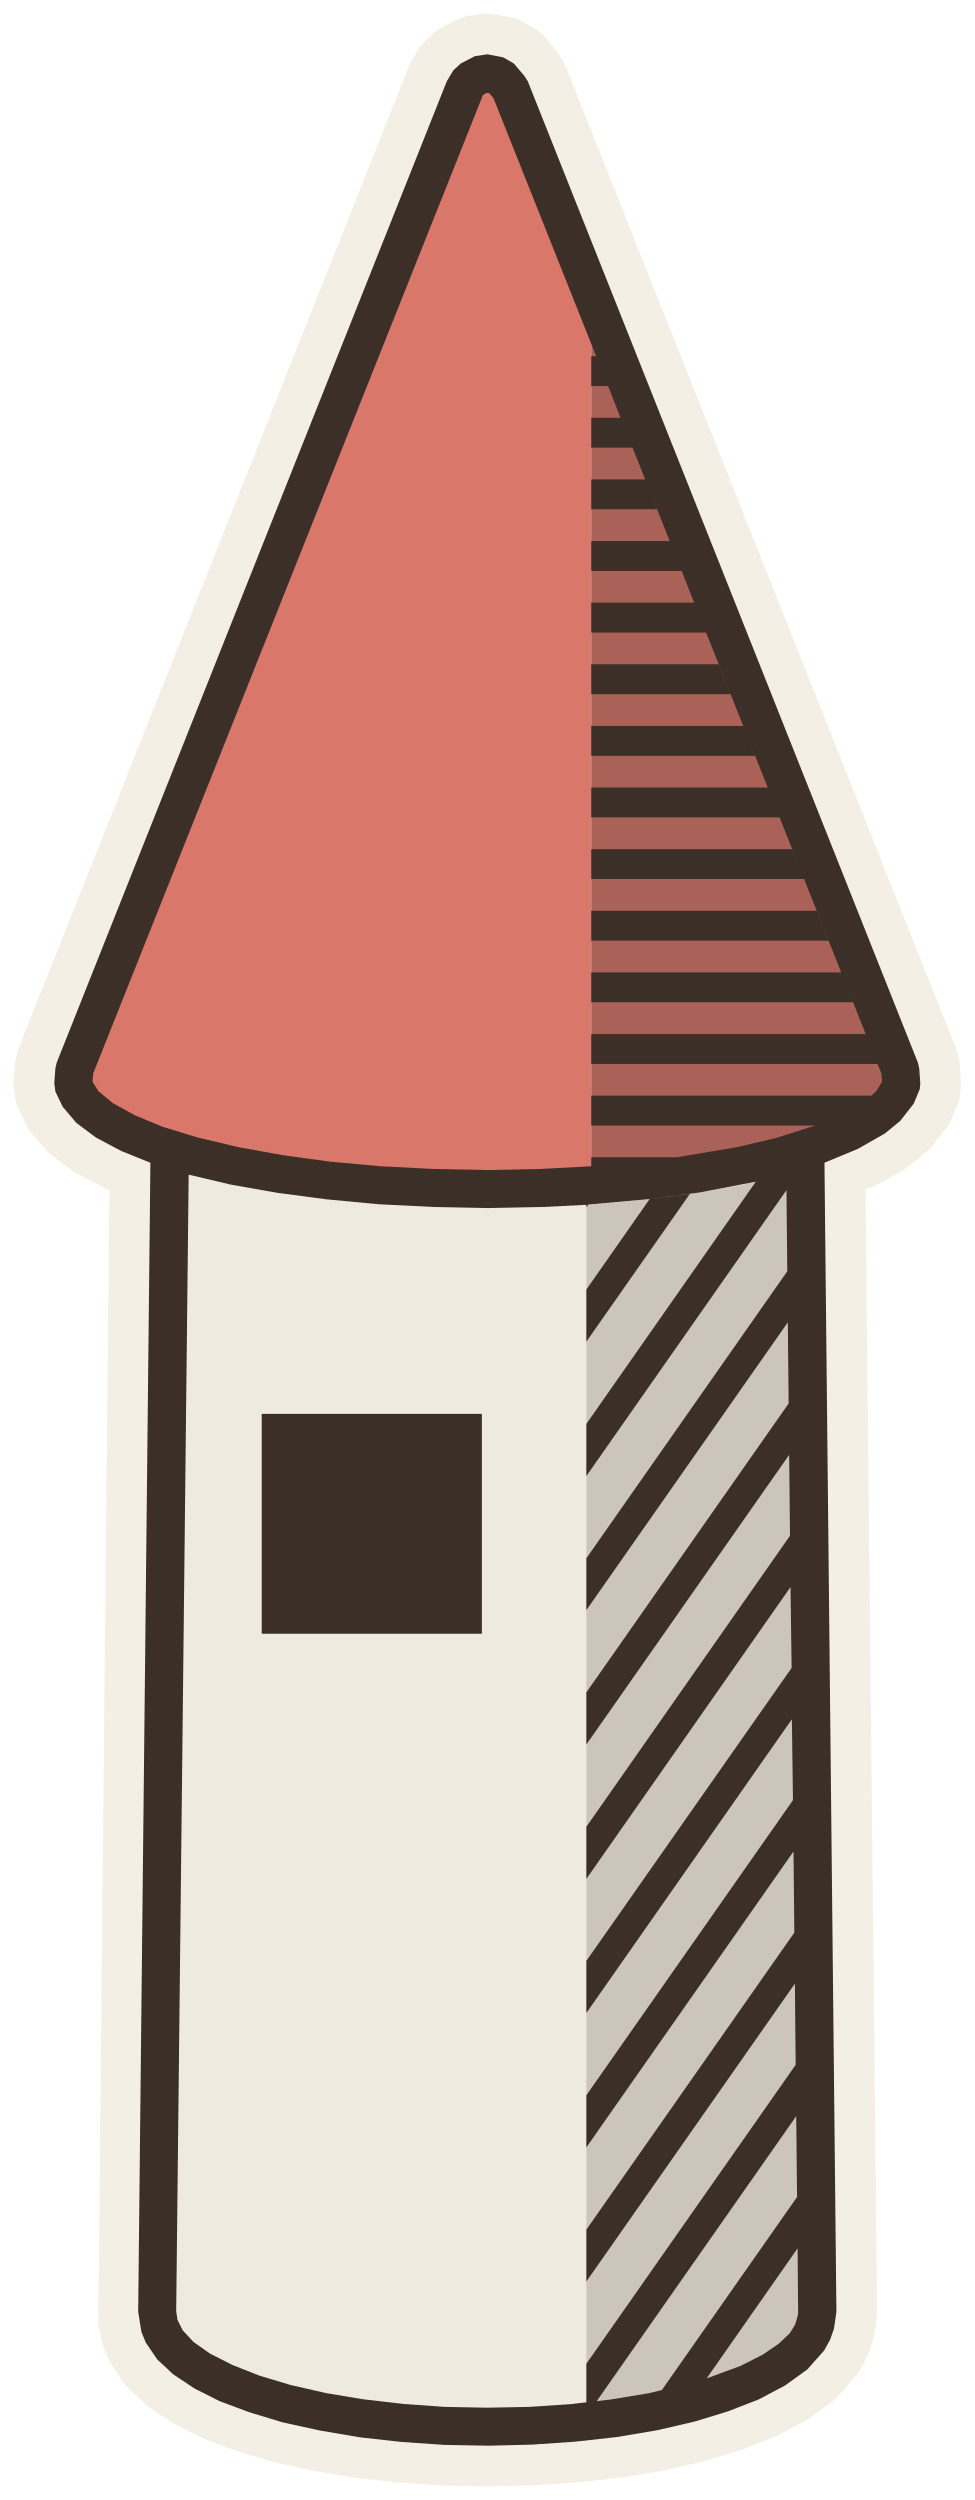
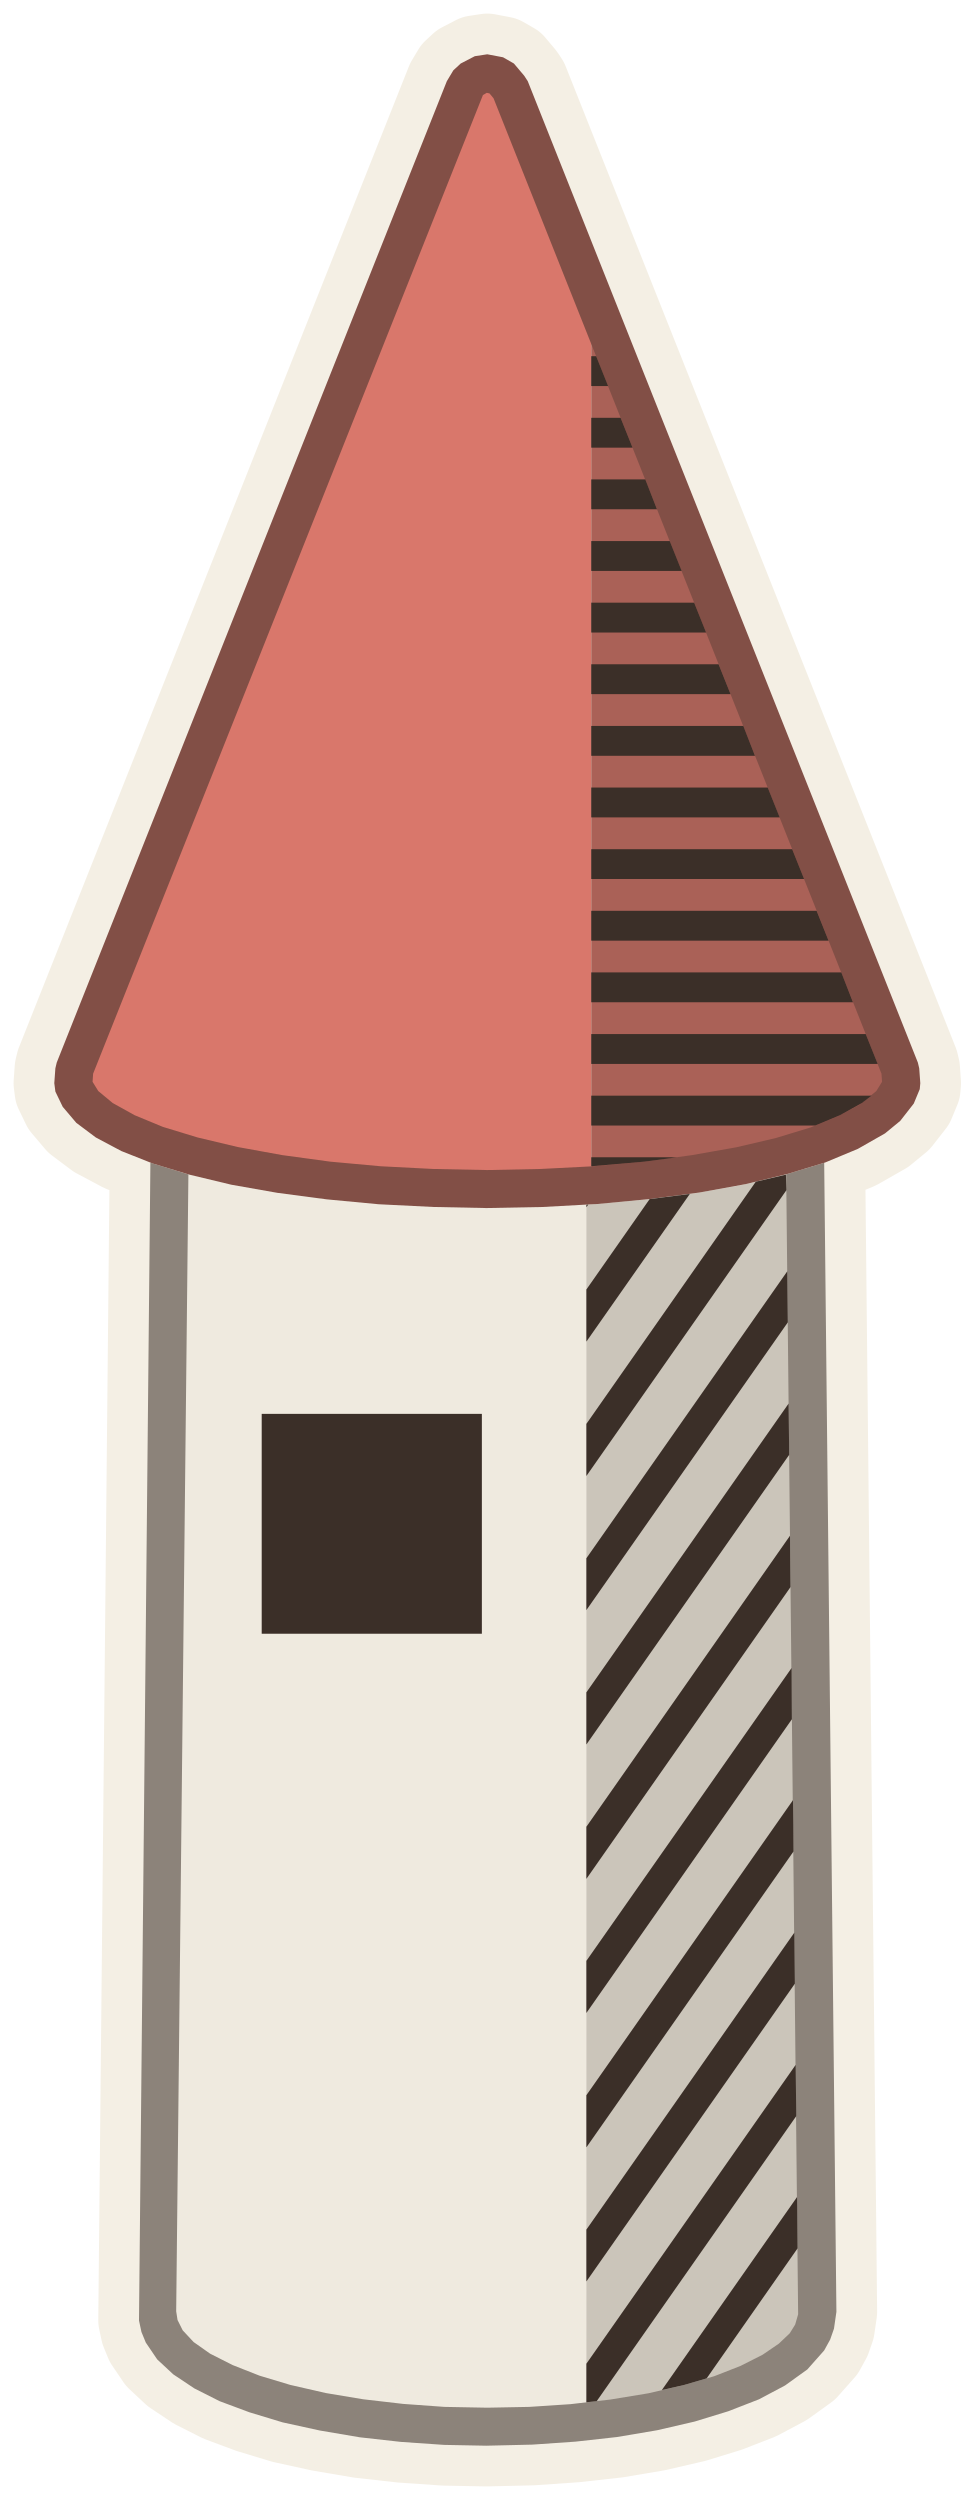
<svg xmlns="http://www.w3.org/2000/svg" viewBox="-17.95 -85.26 35.9 92.09" data-palette="wall:#EFEADF;roof:#D9776B;wood:#C9A97C;earth:#94744F;water:#8FB0B8;flag:#4A3B32;ink:#3B2F28;halo:#F4EFE4">
  <path data-role="sil" fill="#F4EFE4" stroke="#F4EFE4" stroke-width="3" stroke-linejoin="round" d="M-0.04 4.83L1.66 4.79L3.25 4.68L4.78 4.51L6.26 4.26L7.64 3.94L8.88 3.56L10.01 3.12L10.97 2.61L11.79 2.02L12.41 1.32L12.63 0.92L12.77 0.52L12.86 -0.1L12.42 -42.43L13.65 -42.94L14.65 -43.51L15.21 -43.97L15.71 -44.61L15.93 -45.14L15.95 -45.36L15.91 -45.91L15.86 -46.12L1.49 -82.27L1.36 -82.47L0.98 -82.92L0.58 -83.15L0 -83.26L-0.46 -83.19L-0.98 -82.92L-1.25 -82.67L-1.49 -82.27L-15.86 -46.12L-15.91 -45.91L-15.95 -45.36L-15.91 -45.05L-15.64 -44.49L-15.14 -43.9L-14.42 -43.36L-13.48 -42.86L-12.41 -42.43L-12.83 0.22L-12.74 0.64L-12.58 1.03L-12.16 1.65L-11.57 2.2L-10.79 2.72L-9.86 3.19L-8.76 3.6L-7.54 3.97L-6.17 4.27L-4.7 4.52L-3.18 4.69L-1.59 4.8Z" />
  <path data-role="wall" fill="#EFEADF" d="M3.65 -40.88L1.99 -40.8L-0.03 -40.76L-2.05 -40.8L-4.06 -40.91L-5.97 -41.09L-7.8 -41.33L-9.51 -41.64L-11.07 -42.02L-11.71 -42.21L-12.14 0.09L-12.08 0.39L-11.98 0.67L-11.66 1.15L-11.17 1.63L-10.47 2.1L-9.6 2.53L-8.56 2.93L-7.38 3.28L-6.06 3.58L-4.62 3.82L-3.13 3.99L-1.57 4.1L0.02 4.13L1.61 4.1L3.65 3.94Z" />
  <path data-role="wall-shade" fill="#cbc5ba" d="M3.65 3.94L4.67 3.82L6.11 3.57L7.44 3.27L8.63 2.91L9.69 2.5L10.58 2.03L11.29 1.52L11.66 1.15L11.98 0.67L12.08 0.39L12.16 -0.09L11.71 -42.21L10.97 -41.99L9.43 -41.62L7.73 -41.32L5.91 -41.08L3.65 -40.88Z" />
  <path data-role="roof" fill="#D9776B" d="M0.45 -82.46L-0.13 -82.57L-0.66 -82.3L-0.84 -82.01L-15.21 -45.86L-15.25 -45.31L-15.08 -44.91L-14.71 -44.45L-14.09 -43.98L-13.22 -43.51L-12.12 -43.07L-10.81 -42.67L-9.3 -42.31L-7.63 -42.01L-5.84 -41.77L-3.96 -41.6L-1.98 -41.5L0.02 -41.46L2.01 -41.5L3.83 -41.6L3.83 -74.48L0.84 -82.01Z" />
  <path data-role="roof-shade" fill="#aa6157" d="M3.83 -41.6L5.88 -41.78L7.67 -42.02L9.35 -42.32L10.87 -42.68L12.19 -43.09L13.31 -43.55L14.21 -44.06L14.71 -44.45L15.08 -44.91L15.25 -45.31L15.21 -45.86L3.83 -74.48Z" />
-   <path data-role="ink" fill="#3B2F28" d="M-12.86 -0.1L-12.74 0.64L-12.58 1.03L-12.16 1.65L-11.57 2.2L-10.79 2.72L-9.86 3.19L-8.76 3.6L-7.54 3.97L-6.17 4.27L-4.7 4.52L-3.18 4.69L-1.59 4.8L0.04 4.83L1.66 4.79L3.25 4.68L4.78 4.51L6.26 4.26L7.64 3.94L8.88 3.56L10.01 3.12L10.97 2.61L11.79 2.02L12.41 1.32L12.63 0.92L12.77 0.52L12.86 -0.1L12.42 -42.43L13.65 -42.94L14.65 -43.51L15.21 -43.97L15.71 -44.61L15.93 -45.14L15.95 -45.36L15.91 -45.91L15.86 -46.12L1.49 -82.27L1.36 -82.47L0.98 -82.92L0.58 -83.15L0 -83.26L-0.46 -83.19L-0.98 -82.92L-1.25 -82.67L-1.49 -82.27L-15.86 -46.12L-15.91 -45.91L-15.95 -45.36L-15.91 -45.05L-15.64 -44.49L-15.14 -43.9L-14.42 -43.36L-13.48 -42.86L-12.41 -42.43ZM0 -42.16L-1.99 -42.2L-3.93 -42.3L-5.79 -42.47L-7.55 -42.71L-9.2 -43.01L-10.67 -43.36L-11.95 -43.75L-12.99 -44.18L-13.8 -44.63L-14.33 -45.07L-14.54 -45.41L-14.52 -45.71L-0.16 -81.76L-0.02 -81.84L0.08 -81.82L0.23 -81.64L4.01 -72.14L3.83 -72.14L3.83 -71.04L4.45 -71.04L4.91 -69.87L3.83 -69.87L3.83 -68.77L5.35 -68.77L6.72 -65.33L3.83 -65.33L3.83 -64.23L7.16 -64.23L7.62 -63.06L3.83 -63.06L3.83 -61.96L8.06 -61.96L14.52 -45.71L14.54 -45.41L14.33 -45.07L14.15 -44.9L3.83 -44.9L3.83 -43.8L12.08 -43.8L10.63 -43.34L9.18 -43L6.98 -42.63L3.83 -42.63L3.83 -42.3L1.96 -42.2ZM5.82 -67.6L3.83 -67.6L3.83 -66.5L6.25 -66.5ZM8.52 -60.79L3.83 -60.79L3.83 -59.69L8.96 -59.69ZM9.43 -58.52L3.83 -58.52L3.83 -57.42L9.86 -57.42ZM10.33 -56.25L3.83 -56.25L3.83 -55.15L10.77 -55.15ZM11.23 -53.98L3.83 -53.98L3.83 -52.88L11.67 -52.88ZM12.13 -51.71L3.83 -51.71L3.83 -50.61L12.57 -50.61ZM13.04 -49.44L3.83 -49.44L3.83 -48.34L13.47 -48.34ZM13.94 -47.17L3.83 -47.17L3.83 -46.07L14.38 -46.07ZM7.46 -41.28L5.98 -41.09L3.65 -37.76L3.65 -35.84ZM-0.2 -33.18L-8.31 -33.18L-8.31 -25.08L-0.2 -25.08ZM8.08 2.35L11.43 -2.44L11.45 -0.01L11.34 0.37L11.14 0.69L10.74 1.07L10.14 1.48L9.33 1.89ZM3.65 -32.81L3.65 -30.89L11.02 -41.42L11.05 -38.43L3.65 -27.86L3.65 -25.95L11.07 -36.55L11.1 -33.56L3.65 -22.92L3.65 -21L11.12 -31.67L11.15 -28.69L3.65 -17.97L3.65 -16.05L11.17 -26.8L11.21 -23.82L3.65 -13.03L3.65 -11.11L11.22 -21.93L11.26 -18.95L3.65 -8.08L3.65 -6.16L11.28 -17.06L11.31 -14.07L3.65 -3.13L3.65 -1.22L11.33 -12.19L11.36 -9.2L3.65 1.81L3.65 3.23L4.03 3.19L11.38 -7.31L11.41 -4.33L6.43 2.78L5.93 2.9L4.53 3.13L3.06 3.3L1.55 3.4L0 3.43L-1.58 3.4L-3.1 3.29L-4.57 3.12L-5.95 2.89L-7.26 2.59L-8.39 2.25L-9.38 1.86L-10.21 1.44L-10.82 1.01L-11.22 0.58L-11.41 0.2L-11.46 -0.12L-11 -41.99L-9.43 -41.62L-7.73 -41.32L-5.91 -41.08L-4 -40.9L-1.99 -40.8L0.03 -40.76L2.05 -40.8L3.65 -40.88L3.65 -40.79L3.72 -40.89L5.97 -41.09L7.8 -41.33L9.89 -41.73Z" />
+   <path data-role="wall-line" fill="#8c837a" d="M-0.04 4.83L1.66 4.79L3.25 4.68L4.78 4.51L6.26 4.26L7.64 3.94L8.88 3.56L10.01 3.12L10.97 2.61L11.79 2.02L12.41 1.32L12.63 0.92L12.77 0.52L12.86 -0.1L12.41 -42.43L11.01 -42L11.45 -0.01L11.34 0.37L11.14 0.69L10.74 1.07L10.14 1.48L9.33 1.89L8.36 2.27L7.22 2.6L5.93 2.9L4.53 3.13L3.06 3.3L1.55 3.4L0 3.43L-1.58 3.4L-3.1 3.29L-4.57 3.12L-5.95 2.89L-7.26 2.59L-8.39 2.25L-9.38 1.86L-10.21 1.44L-10.82 1.01L-11.22 0.58L-11.41 0.2L-11.46 -0.12L-11.01 -42L-12.41 -42.43L-12.83 0.22L-12.74 0.64L-12.58 1.03L-12.16 1.65L-11.57 2.2L-10.79 2.72L-9.86 3.19L-8.76 3.6L-7.54 3.97L-6.17 4.27L-4.7 4.52L-3.18 4.69L-1.59 4.8Z" />
+   <path data-role="roof-line" fill="#824f46" d="M-0.03 -40.76L2.05 -40.8L4.06 -40.91L5.97 -41.09L7.8 -41.33L9.51 -41.64L11.07 -42.02L12.45 -42.44L13.65 -42.94L14.65 -43.51L15.21 -43.97L15.71 -44.61L15.93 -45.14L15.95 -45.36L15.91 -45.91L15.86 -46.12L1.49 -82.27L1.36 -82.47L0.98 -82.92L0.58 -83.15L0 -83.26L-0.46 -83.19L-0.98 -82.92L-1.25 -82.67L-1.49 -82.27L-15.86 -46.12L-15.91 -45.91L-15.95 -45.36L-15.91 -45.05L-15.64 -44.49L-15.14 -43.9L-14.42 -43.36L-13.48 -42.86L-12.32 -42.4L-10.97 -41.99L-9.43 -41.62L-7.73 -41.32L-5.91 -41.08L-4 -40.9L-1.99 -40.8ZM0 -42.16L-1.99 -42.2L-3.93 -42.3L-5.79 -42.47L-7.55 -42.71L-9.2 -43.01L-10.67 -43.36L-11.95 -43.75L-12.99 -44.18L-13.8 -44.63L-14.33 -45.07L-14.54 -45.41L-14.52 -45.71L-0.16 -81.76L-0.02 -81.84L0.08 -81.82L0.23 -81.64L14.52 -45.71L14.54 -45.41L14.33 -45.07L13.73 -44.58L12.93 -44.15L11.91 -43.73L10.63 -43.34L9.18 -43L7.54 -42.71L5.77 -42.47L3.92 -42.3L1.96 -42.2Z" />
+   <path data-role="ink" fill="#3B2F28" d="M4.01 -72.14L3.83 -72.14L3.83 -71.04L4.45 -71.04ZM4.91 -69.87L3.83 -69.87L3.83 -68.77L5.35 -68.77ZM5.82 -67.6L3.83 -67.6L3.83 -66.5L6.25 -66.5ZM6.72 -65.33L3.83 -65.33L3.83 -64.23L7.16 -64.23ZM7.62 -63.06L3.83 -63.06L3.83 -61.96L8.06 -61.96ZM8.52 -60.79L3.83 -60.79L3.83 -59.69L8.96 -59.69ZM9.43 -58.52L3.83 -58.52L3.83 -57.42L9.86 -57.42ZM10.33 -56.25L3.83 -56.25L3.83 -55.15L10.77 -55.15ZM11.23 -53.98L3.83 -53.98L3.83 -52.88L11.67 -52.88ZM12.13 -51.71L3.83 -51.71L3.83 -50.61L12.57 -50.61ZM13.04 -49.44L3.83 -49.44L3.83 -48.34L13.47 -48.34ZM13.94 -47.17L3.83 -47.17L3.83 -46.07L14.38 -46.07ZM12.08 -43.8L12.99 -44.18L13.8 -44.63L14.15 -44.9L3.83 -44.9L3.83 -43.8ZM3.83 -42.3L5.79 -42.47L6.98 -42.63L3.83 -42.63ZM11.02 -41.42L11 -41.99L9.89 -41.73L3.65 -32.81L3.65 -30.89ZM7.46 -41.28L5.98 -41.09L3.65 -37.76L3.65 -35.84ZM3.72 -40.89L3.65 -40.88L3.65 -40.79ZM11.07 -36.55L11.05 -38.43L3.65 -27.86L3.65 -25.95ZM11.12 -31.67L11.1 -33.56L3.65 -22.92L3.65 -21ZM-0.2 -33.18L-8.31 -33.18L-8.31 -25.08L-0.2 -25.08ZM11.17 -26.8L11.15 -28.69L3.65 -17.97L3.65 -16.05ZM11.22 -21.93L11.21 -23.82L3.65 -13.03L3.65 -11.11ZM11.28 -17.06L11.26 -18.95L3.65 -8.08L3.65 -6.16ZM11.33 -12.19L11.31 -14.07L3.65 -3.13L3.65 -1.22ZM4.03 3.19L11.38 -7.31L11.36 -9.2L3.65 1.81L3.65 3.23ZM6.43 2.78L7.26 2.59L8.08 2.35L11.43 -2.44L11.41 -4.33Z" />
</svg>
